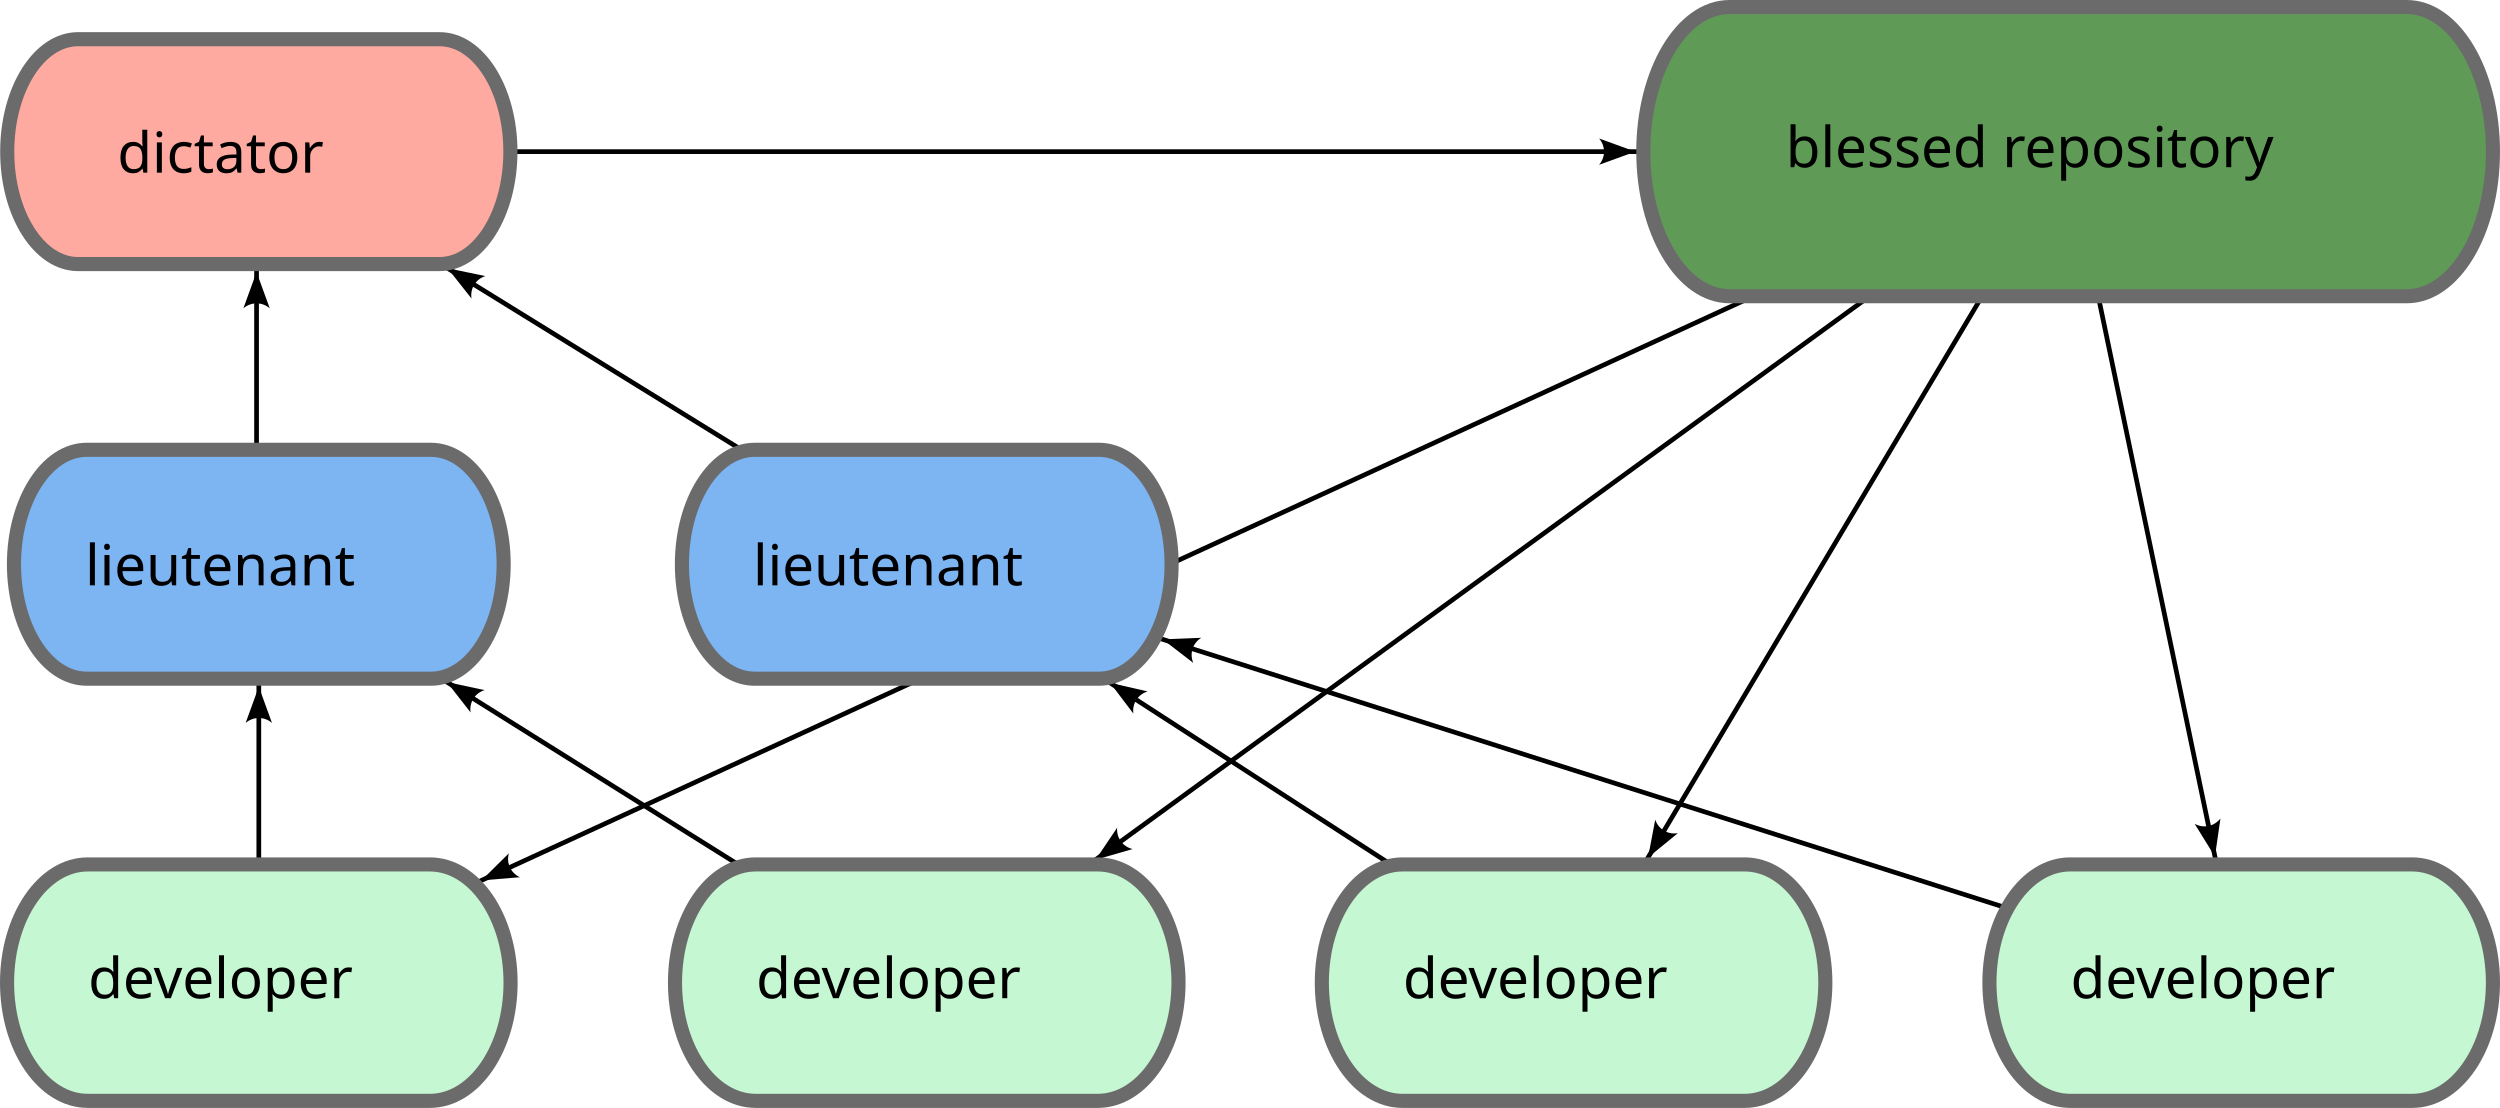
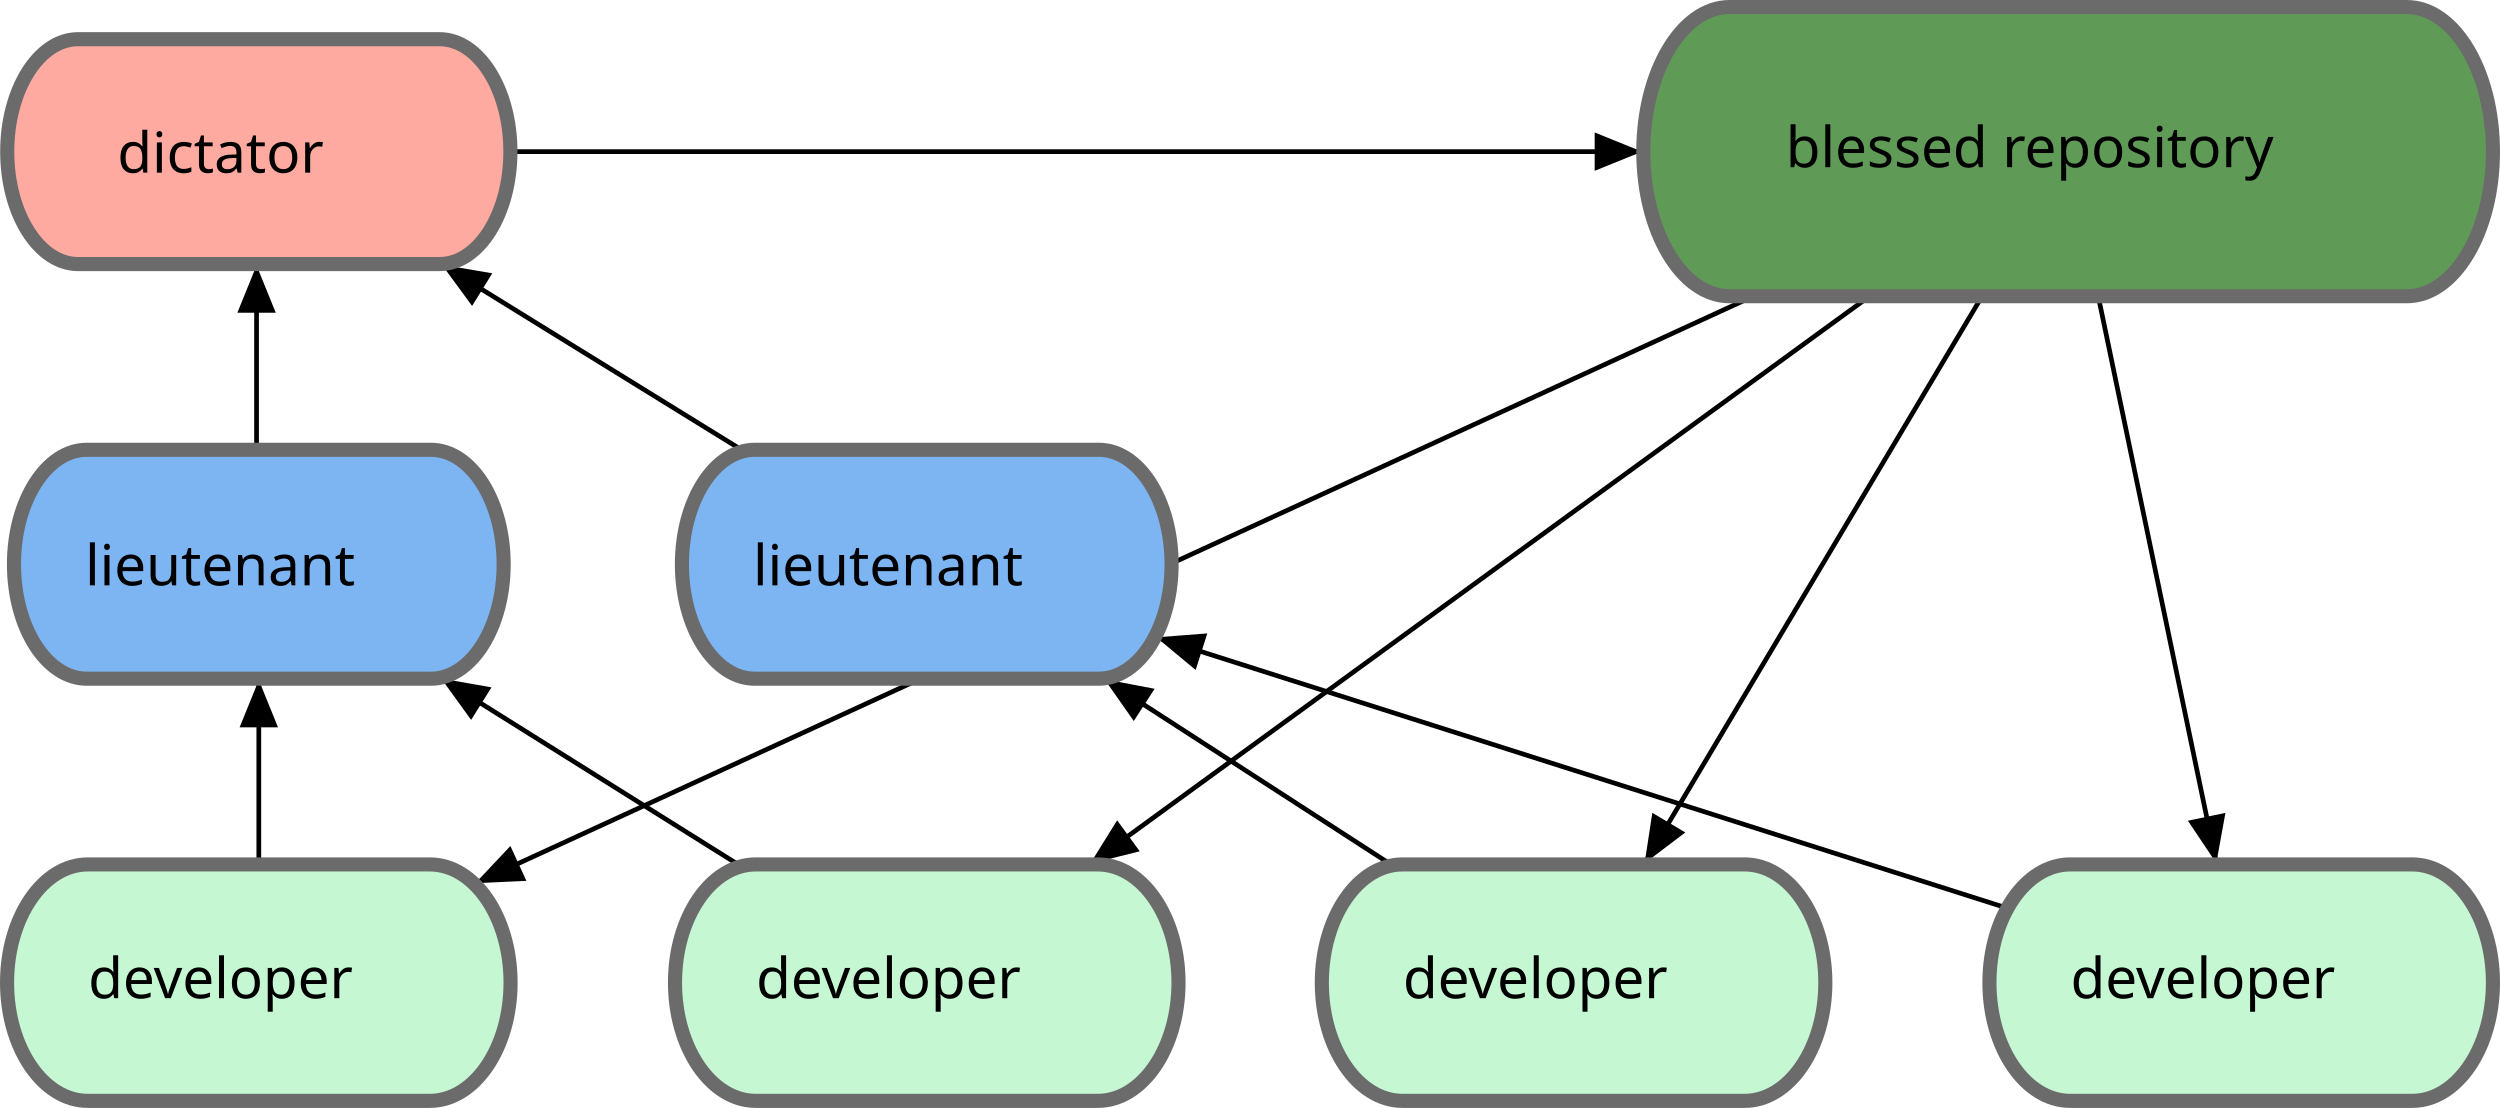
<svg xmlns="http://www.w3.org/2000/svg" width="531.16" height="235.393" version="1.1" id="svg14287" xml:space="preserve">
  <defs id="defs14246">
-     <marker style="overflow:visible" id="Arrow2" refX="8" refY="0" orient="auto-start-reverse" markerWidth="7.7" markerHeight="5.6" viewBox="0 0 7.7 5.6" preserveAspectRatio="xMidYMid">
-       <path d="M -1.4,-2.8 6.3,0 -1.4,2.8 C 0,1.169 0,-1.162 -1.4,-2.8 Z" style="fill:context-stroke;fill-rule:evenodd;stroke:none;stroke-width:0.7" id="arrow2L" />
+     <marker style="overflow:visible" id="TriangleStart" refX="3.7" refY="0" orient="auto-start-reverse" markerWidth="10.054" markerHeight="8.155" viewBox="0 0 5.324 6.155" preserveAspectRatio="none">
+       <path transform="scale(0.5)" style="fill:context-stroke;fill-rule:evenodd;stroke:context-stroke;stroke-width:1pt" d="M 5.77,0 -2.88,5 V -5 Z" id="path135" />
    </marker>
    <linearGradient id="linearGradient17539">
      <stop style="stop-color:#000000;stop-opacity:1;" offset="0" id="stop17537" />
    </linearGradient>
-     <marker style="overflow:visible" id="Arrow2-5" refX="8" refY="0" orient="auto-start-reverse" markerWidth="7.7" markerHeight="5.6" viewBox="0 0 7.7 5.6" preserveAspectRatio="xMidYMid">
-       <path d="M -1.4,-2.8 6.3,0 -1.4,2.8 C 0,1.169 0,-1.162 -1.4,-2.8 Z" style="fill:context-stroke;fill-rule:evenodd;stroke:none;stroke-width:0.7" id="arrow2L-6" />
-     </marker>
-     <marker style="overflow:visible" id="Arrow2-9" refX="8" refY="0" orient="auto-start-reverse" markerWidth="7.7" markerHeight="5.6" viewBox="0 0 7.7 5.6" preserveAspectRatio="xMidYMid">
-       <path d="M -1.4,-2.8 6.3,0 -1.4,2.8 C 0,1.169 0,-1.162 -1.4,-2.8 Z" style="fill:context-stroke;fill-rule:evenodd;stroke:none;stroke-width:0.7" id="arrow2L-4" />
-     </marker>
-     <marker style="overflow:visible" id="Arrow2-1" refX="8" refY="0" orient="auto-start-reverse" markerWidth="7.7" markerHeight="5.6" viewBox="0 0 7.7 5.6" preserveAspectRatio="xMidYMid">
-       <path d="M -1.4,-2.8 6.3,0 -1.4,2.8 C 0,1.169 0,-1.162 -1.4,-2.8 Z" style="fill:context-stroke;fill-rule:evenodd;stroke:none;stroke-width:0.7" id="arrow2L-2" />
-     </marker>
-     <marker style="overflow:visible" id="Arrow2-3" refX="8" refY="0" orient="auto-start-reverse" markerWidth="7.7" markerHeight="5.6" viewBox="0 0 7.7 5.6" preserveAspectRatio="xMidYMid">
-       <path d="M -1.4,-2.8 6.3,0 -1.4,2.8 C 0,1.169 0,-1.162 -1.4,-2.8 Z" style="fill:context-stroke;fill-rule:evenodd;stroke:none;stroke-width:0.7" id="arrow2L-9" />
-     </marker>
-     <marker style="overflow:visible" id="Arrow2-8" refX="8" refY="0" orient="auto-start-reverse" markerWidth="7.7" markerHeight="5.6" viewBox="0 0 7.7 5.6" preserveAspectRatio="xMidYMid">
-       <path d="M -1.4,-2.8 6.3,0 -1.4,2.8 C 0,1.169 0,-1.162 -1.4,-2.8 Z" style="fill:context-stroke;fill-rule:evenodd;stroke:none;stroke-width:0.7" id="arrow2L-8" />
-     </marker>
-     <marker style="overflow:visible" id="Arrow2-0" refX="8" refY="0" orient="auto-start-reverse" markerWidth="7.7" markerHeight="5.6" viewBox="0 0 7.7 5.6" preserveAspectRatio="xMidYMid">
-       <path d="M -1.4,-2.8 6.3,0 -1.4,2.8 C 0,1.169 0,-1.162 -1.4,-2.8 Z" style="fill:context-stroke;fill-rule:evenodd;stroke:none;stroke-width:0.7" id="arrow2L-96" />
-     </marker>
-     <marker style="overflow:visible" id="Arrow2-56" refX="8" refY="0" orient="auto-start-reverse" markerWidth="7.7" markerHeight="5.6" viewBox="0 0 7.7 5.6" preserveAspectRatio="xMidYMid">
-       <path d="M -1.4,-2.8 6.3,0 -1.4,2.8 C 0,1.169 0,-1.162 -1.4,-2.8 Z" style="fill:context-stroke;fill-rule:evenodd;stroke:none;stroke-width:0.7" id="arrow2L-1" />
-     </marker>
-     <marker style="overflow:visible" id="Arrow2-59" refX="8" refY="0" orient="auto-start-reverse" markerWidth="7.7" markerHeight="5.6" viewBox="0 0 7.7 5.6" preserveAspectRatio="xMidYMid">
-       <path d="M -1.4,-2.8 6.3,0 -1.4,2.8 C 0,1.169 0,-1.162 -1.4,-2.8 Z" style="fill:context-stroke;fill-rule:evenodd;stroke:none;stroke-width:0.7" id="arrow2L-84" />
-     </marker>
-     <marker style="overflow:visible" id="Arrow2-03" refX="8" refY="0" orient="auto-start-reverse" markerWidth="7.7" markerHeight="5.6" viewBox="0 0 7.7 5.6" preserveAspectRatio="xMidYMid">
-       <path d="M -1.4,-2.8 6.3,0 -1.4,2.8 C 0,1.169 0,-1.162 -1.4,-2.8 Z" style="fill:context-stroke;fill-rule:evenodd;stroke:none;stroke-width:0.7" id="arrow2L-0" />
-     </marker>
-     <marker style="overflow:visible" id="Arrow2-4" refX="8" refY="0" orient="auto-start-reverse" markerWidth="7.7" markerHeight="5.6" viewBox="0 0 7.7 5.6" preserveAspectRatio="xMidYMid">
-       <path d="M -1.4,-2.8 6.3,0 -1.4,2.8 C 0,1.169 0,-1.162 -1.4,-2.8 Z" style="fill:context-stroke;fill-rule:evenodd;stroke:none;stroke-width:0.7" id="arrow2L-44" />
-     </marker>
  </defs>
-   <path style="display:inline;fill:none;fill-rule:evenodd;stroke:#000000;stroke-width:1px;stroke-linecap:butt;stroke-linejoin:miter;stroke-opacity:1;marker-end:url(#Arrow2-0)" d="M 426.488,192.962 245.422,135.327" id="a_11" />
-   <path style="display:inline;fill:none;fill-rule:evenodd;stroke:#000000;stroke-width:1px;stroke-linecap:butt;stroke-linejoin:miter;stroke-opacity:1;marker-end:url(#Arrow2-8)" d="M 295.809,183.859 234.424,144.153" id="a_10" />
-   <path style="display:inline;fill:none;fill-rule:evenodd;stroke:#000000;stroke-width:1px;stroke-linecap:butt;stroke-linejoin:miter;stroke-opacity:1;marker-end:url(#Arrow2-1)" d="M 157.455,184.067 93.503,144.008" id="a_9" />
-   <path style="display:inline;fill:none;fill-rule:evenodd;stroke:#000000;stroke-width:1px;stroke-linecap:butt;stroke-linejoin:miter;stroke-opacity:1;marker-end:url(#Arrow2-5)" d="m 54.988,183.661 0,-39.462" id="a_8" />
-   <path style="display:inline;fill:none;fill-rule:evenodd;stroke:#000000;stroke-width:1px;stroke-linecap:butt;stroke-linejoin:miter;stroke-opacity:1;marker-end:url(#Arrow2-4)" d="M 445.8,62.933 470.941,183.661" id="a_7" />
-   <path style="display:inline;fill:none;fill-rule:evenodd;stroke:#000000;stroke-width:1px;stroke-linecap:butt;stroke-linejoin:miter;stroke-opacity:1;marker-end:url(#Arrow2-03)" d="M 421.123,62.933 349.277,183.661" id="a_6" />
-   <path style="display:inline;fill:none;fill-rule:evenodd;stroke:#000000;stroke-width:1px;stroke-linecap:butt;stroke-linejoin:miter;stroke-opacity:1;marker-end:url(#Arrow2-59)" d="M 397.215,62.933 231.398,183.661" id="a_5" />
-   <path style="display:inline;fill:none;fill-rule:evenodd;stroke:#000000;stroke-width:1px;stroke-linecap:butt;stroke-linejoin:miter;stroke-opacity:1;marker-end:url(#Arrow2-56)" d="M 372.526,62.933 100.748,187.76" id="a_4" />
-   <path style="display:inline;fill:none;fill-rule:evenodd;stroke:#000000;stroke-width:1px;stroke-linecap:butt;stroke-linejoin:miter;stroke-opacity:1;marker-end:url(#Arrow2-3)" d="M 157.988,95.844 93.652,56.101" id="a_3" />
-   <path style="fill:none;fill-rule:evenodd;stroke:#000000;stroke-width:1px;stroke-linecap:butt;stroke-linejoin:miter;stroke-opacity:1;marker-end:url(#Arrow2)" d="m 54.509,95.567 2e-6,-39.462" id="a_2" />
-   <path style="display:inline;fill:none;fill-rule:evenodd;stroke:#000000;stroke-width:1px;stroke-linecap:butt;stroke-linejoin:miter;stroke-opacity:1;marker-end:url(#Arrow2-9)" d="m 108.442,32.217 240.704,0" id="a_1" />
+   <path style="display:inline;fill:none;fill-rule:evenodd;stroke:#000000;stroke-width:1px;stroke-linecap:butt;stroke-linejoin:miter;stroke-opacity:1;marker-end:url(#TriangleStart)" d="M 426.488,192.962 245.422,135.327" id="a_11" />
+   <path style="display:inline;fill:none;fill-rule:evenodd;stroke:#000000;stroke-width:1px;stroke-linecap:butt;stroke-linejoin:miter;stroke-opacity:1;marker-end:url(#TriangleStart)" d="M 295.809,183.859 234.424,144.153" id="a_10" />
+   <path style="display:inline;fill:none;fill-rule:evenodd;stroke:#000000;stroke-width:1px;stroke-linecap:butt;stroke-linejoin:miter;stroke-opacity:1;marker-end:url(#TriangleStart)" d="M 157.455,184.067 93.503,144.008" id="a_9" />
+   <path style="display:inline;fill:none;fill-rule:evenodd;stroke:#000000;stroke-width:1px;stroke-linecap:butt;stroke-linejoin:miter;stroke-opacity:1;marker-end:url(#TriangleStart)" d="m 54.988,183.661 0,-39.462" id="a_8" />
+   <path style="display:inline;fill:none;fill-rule:evenodd;stroke:#000000;stroke-width:1px;stroke-linecap:butt;stroke-linejoin:miter;stroke-opacity:1;marker-end:url(#TriangleStart)" d="M 445.8,62.933 470.941,183.661" id="a_7" />
+   <path style="display:inline;fill:none;fill-rule:evenodd;stroke:#000000;stroke-width:1px;stroke-linecap:butt;stroke-linejoin:miter;stroke-opacity:1;marker-end:url(#TriangleStart)" d="M 421.123,62.933 349.277,183.661" id="a_6" />
+   <path style="display:inline;fill:none;fill-rule:evenodd;stroke:#000000;stroke-width:1px;stroke-linecap:butt;stroke-linejoin:miter;stroke-opacity:1;marker-end:url(#TriangleStart)" d="M 397.215,62.933 231.398,183.661" id="a_5" />
+   <path style="display:inline;fill:none;fill-rule:evenodd;stroke:#000000;stroke-width:1px;stroke-linecap:butt;stroke-linejoin:miter;stroke-opacity:1;marker-end:url(#TriangleStart)" d="M 372.526,62.933 100.748,187.76" id="a_4" />
+   <path style="display:inline;fill:none;fill-rule:evenodd;stroke:#000000;stroke-width:1px;stroke-linecap:butt;stroke-linejoin:miter;stroke-opacity:1;marker-end:url(#TriangleStart)" d="M 157.988,95.844 93.652,56.101" id="a_3" />
+   <path style="fill:none;fill-rule:evenodd;stroke:#000000;stroke-width:1px;stroke-linecap:butt;stroke-linejoin:miter;stroke-opacity:1;marker-end:url(#TriangleStart)" d="m 54.509,95.567 2e-6,-39.462" id="a_2" />
+   <path style="display:inline;fill:none;fill-rule:evenodd;stroke:#000000;stroke-width:1px;stroke-linecap:butt;stroke-linejoin:miter;stroke-opacity:1;marker-end:url(#TriangleStart)" d="m 108.442,32.217 240.704,0" id="a_1" />
  <g id="g_dev_4" transform="translate(278.6829,45.66103)">
    <rect id="b_dev_4" width="106.977" height="50.232" x="144" y="138" rx="17.141" ry="25.116" style="fill:#c5f7d2;fill-opacity:1;stroke:#6b6b6b;stroke-width:3;stroke-dasharray:none;stroke-opacity:1" />
    <text id="t_dev_4" x="144.118" y="142.427" style="font-size:12px;font-family:BryantPro-Medium;fill:#000000;stroke:#000000;stroke-width:0">
      <tspan id="1972_line1-91" text-anchor="middle" x="197.157" y="166.427" text-align="center" font-family="BryantPro-Medium" font-size="12px" fill="#000000" stroke="#000000">developer</tspan>
    </text>
  </g>
  <g id="g_dev_3" transform="translate(136.842,45.66103)">
    <rect id="b_dev_3" width="106.977" height="50.232" x="144" y="138" rx="17.141" ry="25.116" style="fill:#c5f7d2;fill-opacity:1;stroke:#6b6b6b;stroke-width:3;stroke-dasharray:none;stroke-opacity:1" />
    <text id="t_dev_3" x="144.118" y="142.427" style="font-size:12px;font-family:BryantPro-Medium;fill:#000000;stroke:#000000;stroke-width:0">
      <tspan id="1972_line1-9" text-anchor="middle" x="197.157" y="166.427" text-align="center" font-family="BryantPro-Medium" font-size="12px" fill="#000000" stroke="#000000">developer</tspan>
    </text>
  </g>
  <g id="g_dev_2" transform="translate(-0.5863668,45.66103)">
    <rect id="b_dev_2" width="106.977" height="50.232" x="144" y="138" rx="17.141" ry="25.116" style="fill:#c5f7d2;fill-opacity:1;stroke:#6b6b6b;stroke-width:3;stroke-dasharray:none;stroke-opacity:1" />
    <text id="t_dev_2" x="144.118" y="142.427" style="font-size:12px;font-family:BryantPro-Medium;fill:#000000;stroke:#000000;stroke-width:0">
      <tspan id="1972_line1" text-anchor="middle" x="197.157" y="166.427" text-align="center" font-family="BryantPro-Medium" font-size="12px" fill="#000000" stroke="#000000">developer</tspan>
    </text>
  </g>
  <g id="g_dev_1" transform="translate(-142.5001,45.66103)">
    <rect id="b_dev_1" width="106.977" height="50.232" x="144" y="138" rx="17.141" ry="25.116" style="fill:#c5f7d2;fill-opacity:1;stroke:#6b6b6b;stroke-width:3;stroke-dasharray:none;stroke-opacity:1" />
    <text id="t_dev_1" x="144.118" y="142.427" style="font-size:12px;font-family:BryantPro-Medium;fill:#000000;stroke:#000000;stroke-width:0">
      <tspan id="1972_line1-0" text-anchor="middle" x="197.157" y="166.427" text-align="center" font-family="BryantPro-Medium" font-size="12px" fill="#000000" stroke="#000000">developer</tspan>
    </text>
  </g>
  <g id="g_lieut_2" transform="translate(0.8826731,54.5665)">
    <rect id="b_lieut_2" width="104.039" height="48.632" x="144" y="41" rx="15.457" ry="24.316" style="fill:#7db4f2;fill-opacity:1;stroke:#6b6b6b;stroke-width:3;stroke-dasharray:none;stroke-opacity:1" />
    <text id="t_lieut_2" x="142.558" y="45.79" style="font-size:12px;font-family:BryantPro-Medium;fill:#000000;stroke:#000000;stroke-width:0">
      <tspan id="2011_line1" text-anchor="middle" x="195.598" y="69.79" text-align="center" font-family="BryantPro-Medium" font-size="12px" fill="#000000" stroke="#000000">lieutenant</tspan>
    </text>
  </g>
  <g id="g_lieut_1" transform="translate(-141.0311,54.5665)">
    <rect id="b_lieut_1" width="104.039" height="48.632" x="144" y="41" rx="15.457" ry="24.316" style="fill:#7db4f2;fill-opacity:1;stroke:#6b6b6b;stroke-width:3;stroke-dasharray:none;stroke-opacity:1" />
    <text id="t_lieut_1" x="142.558" y="45.79" style="font-size:12px;font-family:BryantPro-Medium;fill:#000000;stroke:#000000;stroke-width:0">
      <tspan id="2011_line1-2" text-anchor="middle" x="195.598" y="69.79" text-align="center" font-family="BryantPro-Medium" font-size="12px" fill="#000000" stroke="#000000">lieutenant</tspan>
    </text>
  </g>
  <g id="g_blessed_repo" transform="translate(4.146257,-18.2348)">
    <rect id="b_blessed_repo" width="180.513" height="61.433" x="345" y="19.735" rx="18.304" ry="30.717" style="fill:#5f9b56;fill-opacity:1;stroke:#6b6b6b;stroke-width:3;stroke-dasharray:none;stroke-opacity:1" />
    <text id="t_blessed_repo" x="344.891" y="29.762" style="font-size:12px;font-family:BryantPro-Medium;fill:#000000;stroke:#000000;stroke-width:0">
      <tspan id="1994_line1" text-anchor="middle" x="434.891" y="53.762" text-align="center" font-family="BryantPro-Medium" font-size="12px" fill="#000000" stroke="#000000">blessed repository</tspan>
    </text>
  </g>
  <g id="g_dictator" transform="translate(1.534501,8.328814)">
    <rect id="b_dictator" width="106.908" height="47.775" x="-1.3580322e-07" y="0" rx="15.053" ry="23.888" style="fill:#ffaaa0;fill-opacity:1;stroke:#6b6b6b;stroke-width:3;stroke-dasharray:none;stroke-opacity:1" />
    <text id="t_dictator" x="0.083" y="4.361" style="font-size:12px;font-family:BryantPro-Medium;fill:#000000;stroke:#000000;stroke-width:0">
      <tspan id="1973_line1" text-anchor="middle" x="53.123" y="28.361" text-align="center" font-family="BryantPro-Medium" font-size="12px" fill="#000000" stroke="#000000">dictator</tspan>
    </text>
  </g>
</svg>
